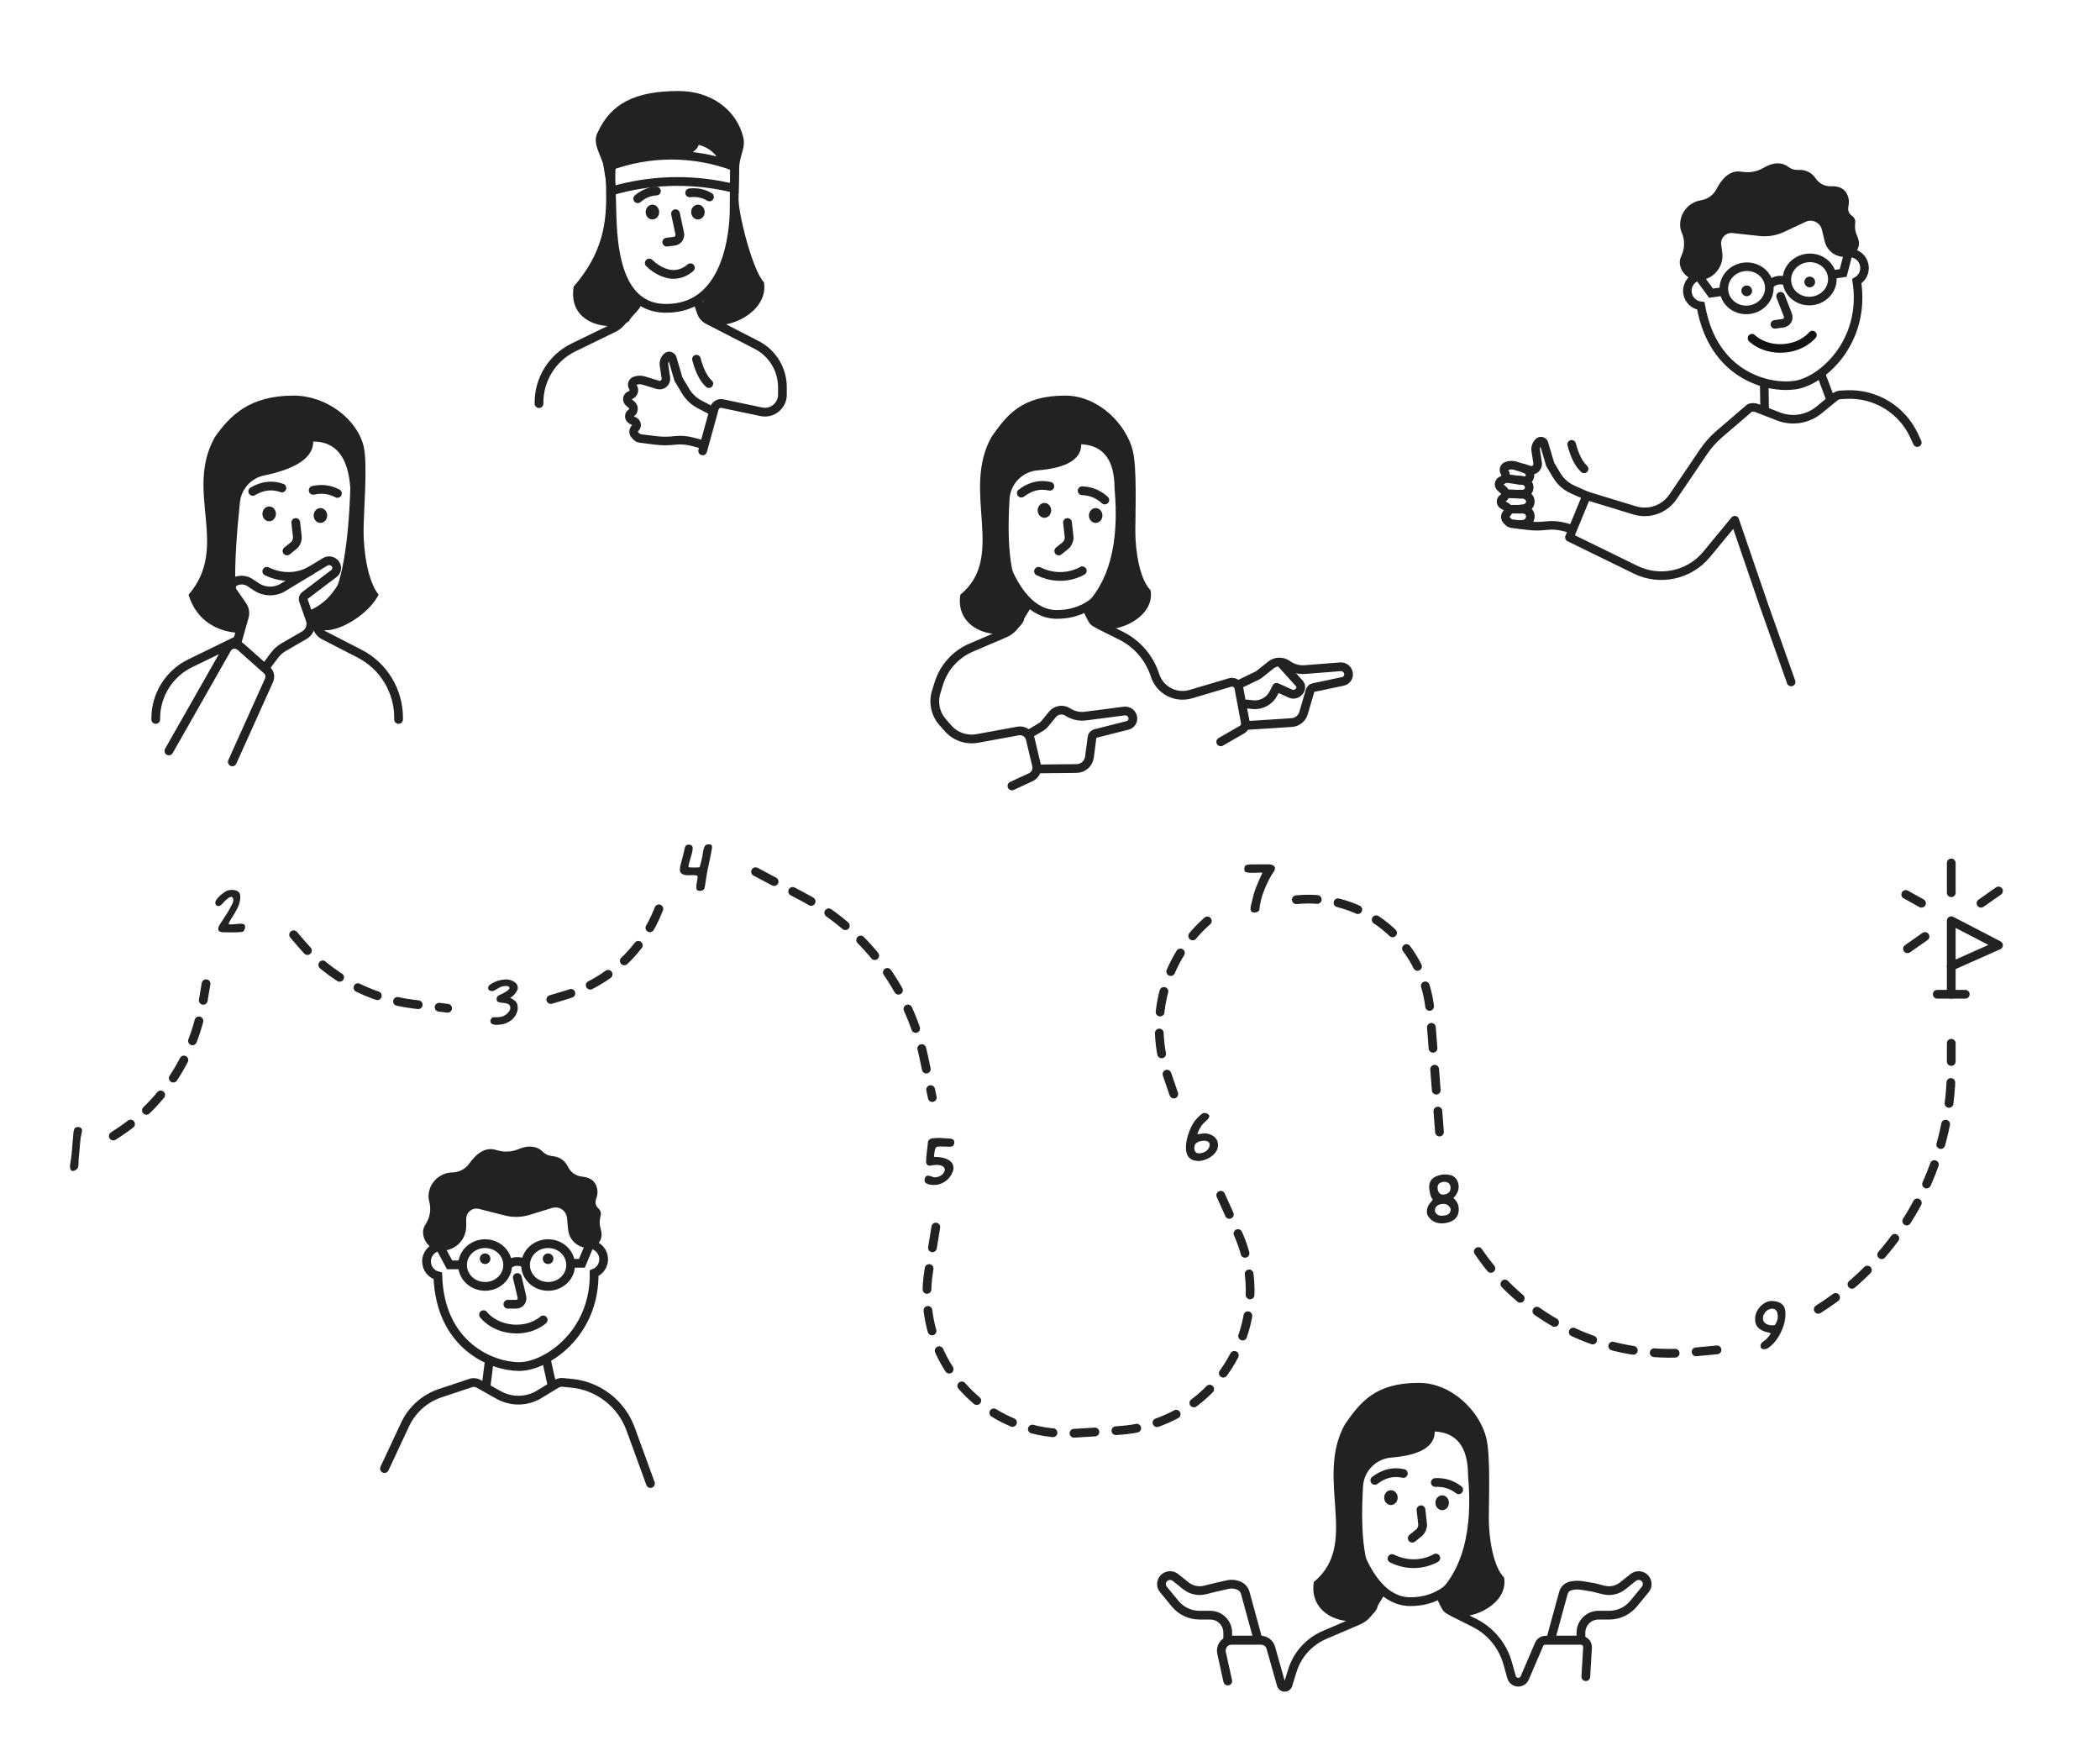
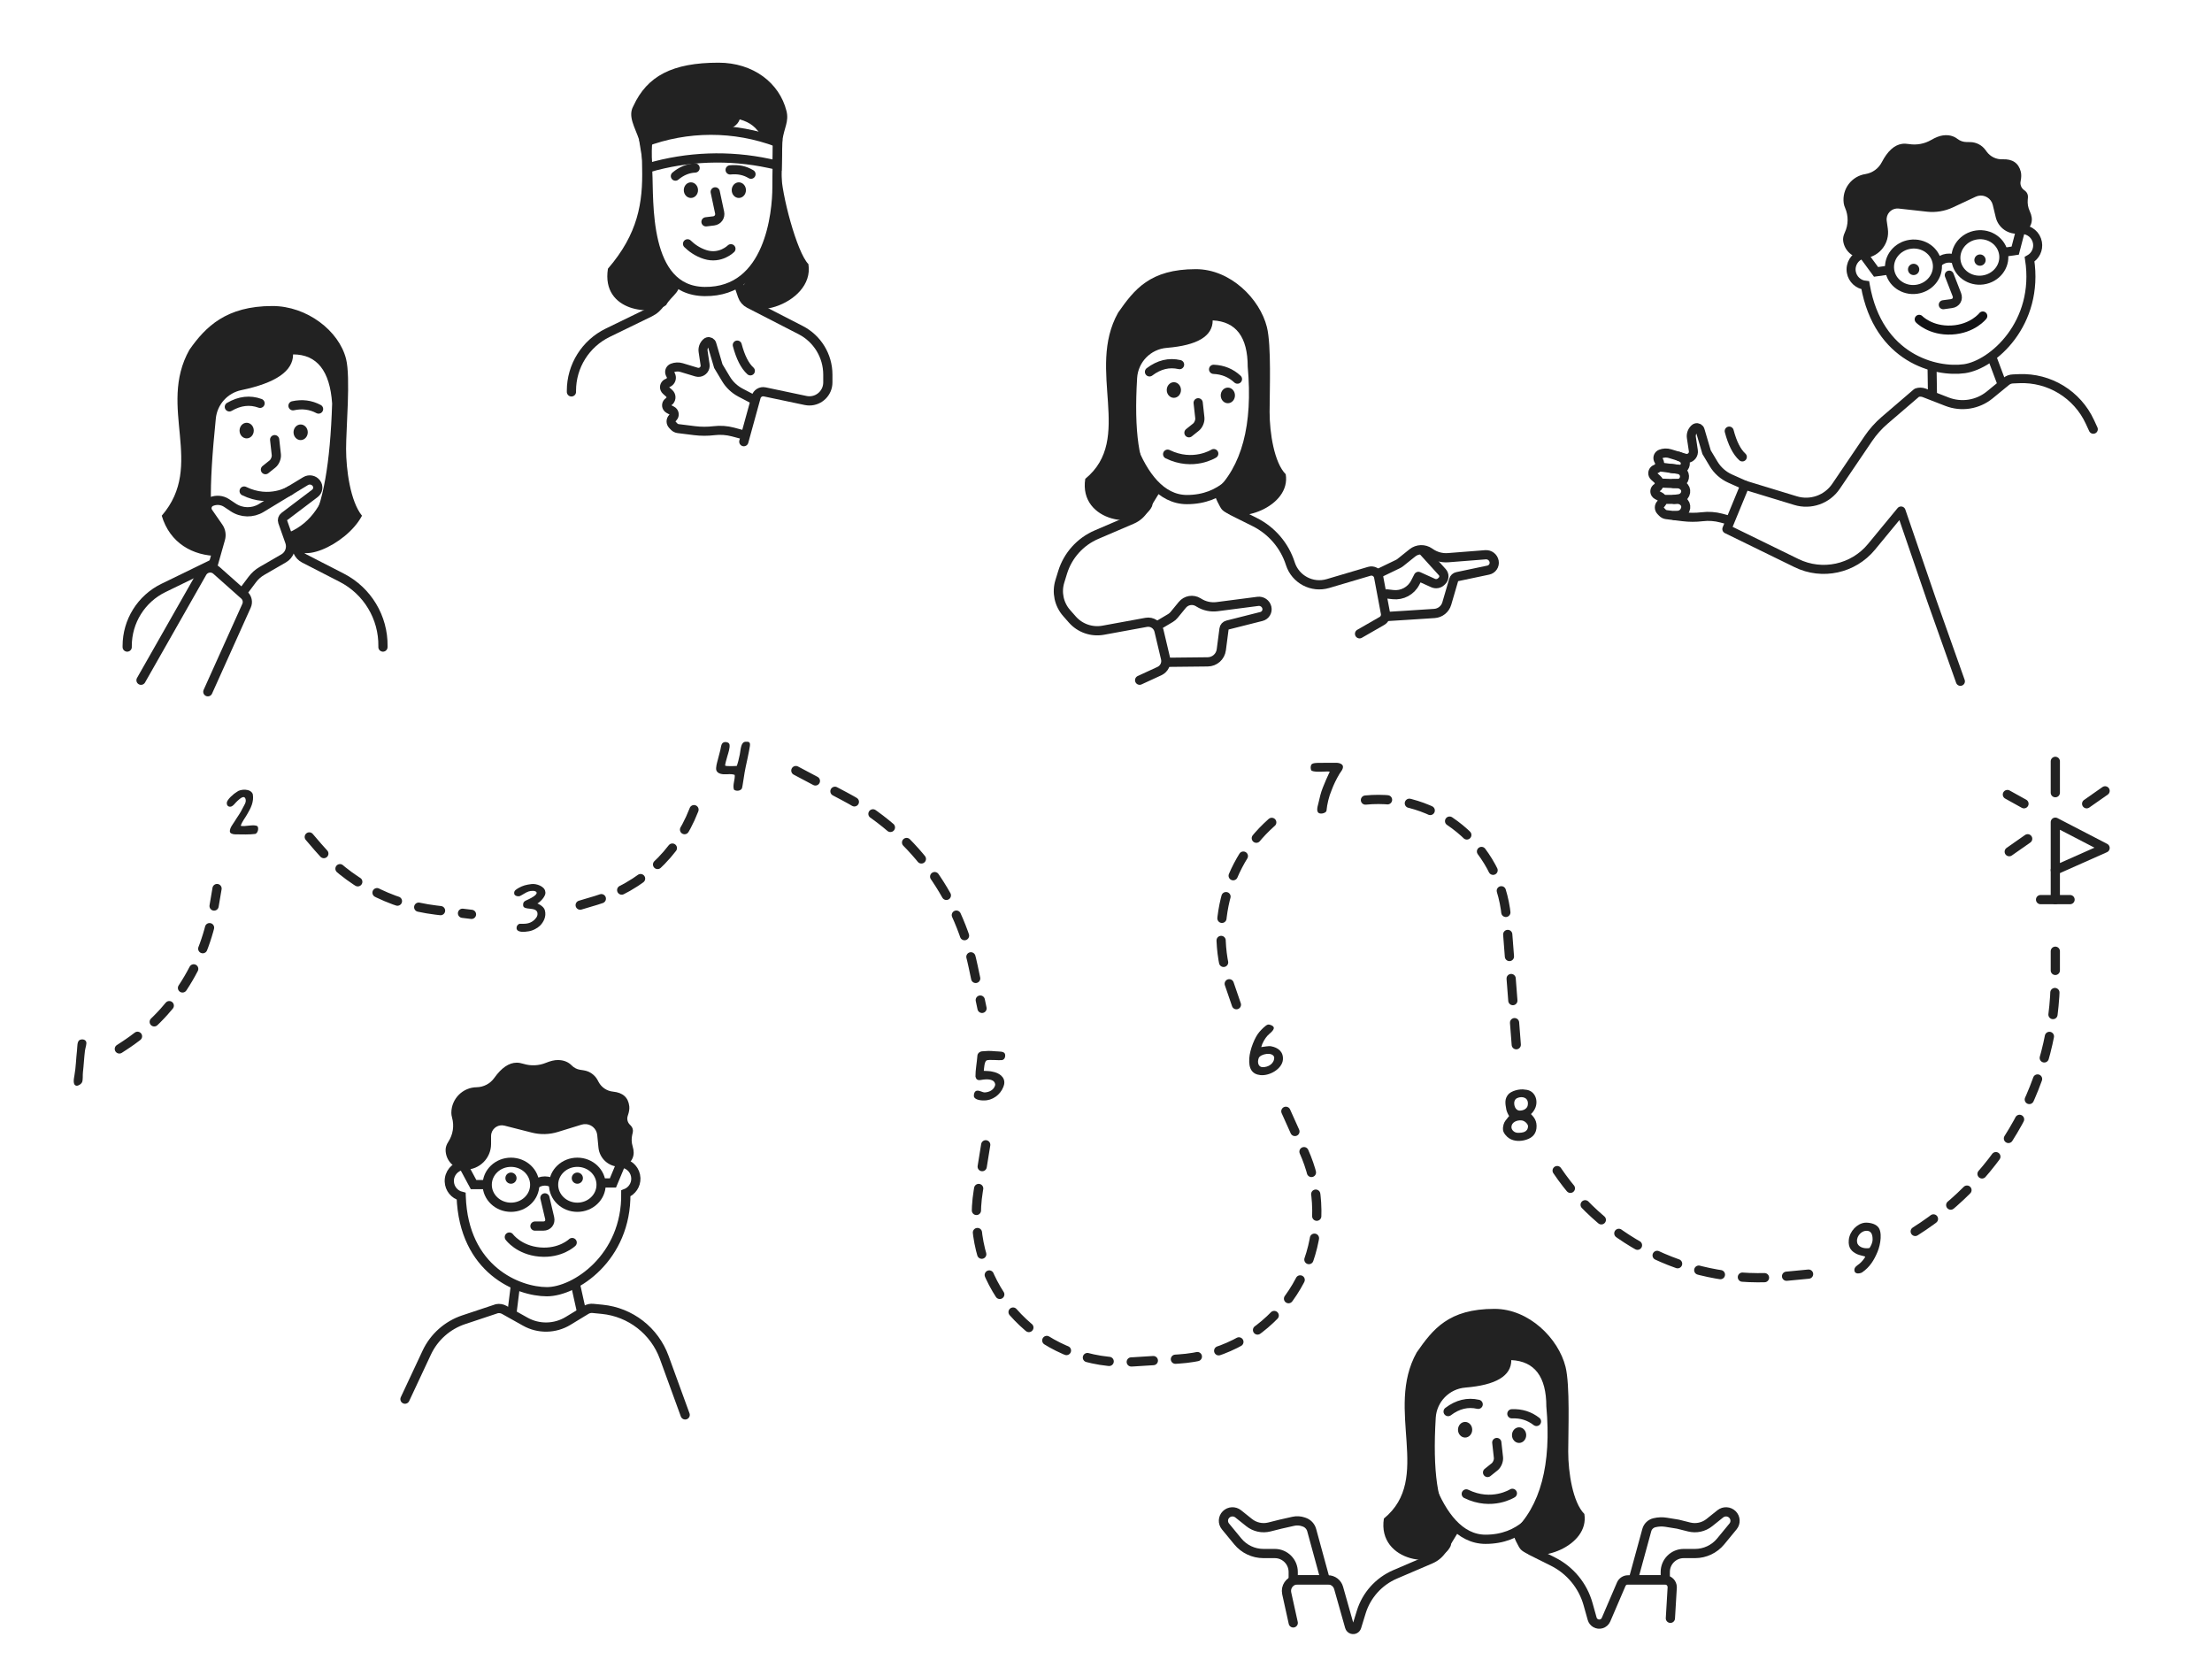
- <svg xmlns="http://www.w3.org/2000/svg" height="500" viewBox="0 0 600 500" width="600">
+ <svg xmlns="http://www.w3.org/2000/svg" height="450" viewBox="0 0 600 450" width="600">
  <g fill="none" fill-rule="evenodd">
-     <g transform="translate(20 241.1723)">
+     <g transform="translate(20 201.1723)">
      <path d="m89.849 178.316 5.905-12.615c1.977-4.223 5.6-7.448 10.024-8.922l9.015-3.003c.683-.122 1.388-.003 1.993.336l5.69 3.187c3.629 2.032 8.071 1.951 11.623-.211l4.868-2.963c.572-.348 1.244-.495 1.909-.417l2.457.241c7.659.75 14.208 5.829 16.842 13.06l5.675 15.579" stroke="#222" stroke-linecap="round" stroke-linejoin="round" stroke-width="2.5" />
      <path d="m117.98 135.091s2.879 3.326 8.554 3.326 8.554-3.326 8.554-3.326" stroke="#222" stroke-linecap="round" stroke-width="2.5" transform="matrix(-.9961947 -.08715574 -.08715574 .9961947 264.5056 11.54856)" />
      <path d="m129.86 91.328c13.99 1.224 18.98 13.694 19.642 25.665 1.889.577 3.183 2.413 3.004 4.461-.163 1.858-1.491 3.335-3.201 3.772-1.897 17.344-16.918 24.787-24.498 23.857-7.682-.943-21.668-8.589-19.93-28.457l.006-.077c-1.728-.67-2.881-2.421-2.712-4.36.189-2.166 1.962-3.812 4.077-3.901 2.861-11.561 9.905-22.159 23.611-20.96z" stroke="#222" stroke-linecap="round" stroke-width="2.5" transform="matrix(.9925462 -.1218693 .1218693 .9925462 -13.69923 16.4147)" />
      <path d="m126.907 123.726-1.284 5.458c-.285 1.211.483 2.192 1.734 2.192h2.25" stroke="#222" stroke-linecap="round" stroke-width="2.5" transform="matrix(-1 0 0 1 254.7132 0)" />
      <ellipse cx="118.6" cy="120.169" rx="6.445" ry="6.103" stroke="#222" stroke-linecap="round" stroke-width="2.5" />
      <ellipse cx="136.6" cy="120.169" rx="6.445" ry="6.103" stroke="#222" stroke-linecap="round" stroke-width="2.5" />
      <circle cx="118.6" cy="118.375" fill="#222" r="1.516" />
      <circle cx="136.6" cy="118.375" fill="#222" r="1.516" />
      <path d="m131.301 86.341c1.561 0 2.825.494 3.792 1.482.603.617 1.39 1.022 2.242 1.155l1.027.161c1.602.25 2.993 1.241 3.753 2.674l.247.466c.785 1.481 2.26 2.47 3.929 2.633 2.67.262 4.137 1.589 4.401 3.98.079.712-.057 1.564-.407 2.555-.294.832-.088 1.758.529 2.387l.301.307c.479.489.675 1.188.52 1.854l-.143.612c-.239 1.027-.204 2.098.103 3.107.193.635.289 1.217.289 1.748 0 2.112-1.713 3.825-3.825 3.825-2.965 0-5.445-2.252-5.731-5.203l-.328-3.392c-.175-1.809-1.784-3.134-3.593-2.959-.221.021-.439.065-.651.13l-6.459 1.988c-2.283.703-4.716.763-7.032.173l-7.429-1.891c-1.56-.397-3.147.545-3.544 2.105-.06.235-.09.477-.09.719v2.153c-0 3.847-3.118 6.965-6.965 6.965-2.964 0-5.368-2.403-5.368-5.368 0-.713.249-1.451.747-2.214l-0-0c1.259-1.93 1.625-4.308 1.004-6.527-.13-.463-.194-.893-.194-1.289 0-3.844 3.116-6.961 6.961-6.961-.024 0-.049 0-.072.001v0c1.894-.042 3.657-.977 4.755-2.521 1.963-2.76 3.994-4.14 6.094-4.14.538 0 1.156.107 1.853.321l0-0c1.984.608 4.118.512 6.04-.272 1.248-.509 2.328-.764 3.242-.764z" fill="#222" />
      <path d="m143.107 119.676h3.15l2.25-5.4" stroke="#222" stroke-width="2.5" />
      <path d="m112.057 120.126h-3.6l-3.15-5.85" stroke="#222" stroke-width="2.5" />
      <path d="m125.107 120.126c1.564-1.303 3.836-1.303 5.4 0" stroke="#222" stroke-width="2.5" />
      <path d="m119.849 147.088-1 8" stroke="#222" stroke-width="2.5" />
      <path d="m135.849 146.088 2 9" stroke="#222" stroke-width="2.5" />
      <path d="m1.683 80.861c.48-.2 1.4-.2 1.68.5.24.52-.22 1.68-.32 2.48-.22 1.74-.34 4.1-.54 5.74-.12.84.06 2.16-.26 2.82-.22.44-.98.98-1.52.9-1.04-.16-.7-1.86-.54-2.76.42-2.3.44-4.6.7-6.76.12-1.04-.02-2.58.8-2.92z" fill="#222" fill-rule="nonzero" />
      <path d="m45.293 22.808c1.04.34 3.68-.54 4.56.14.38.52.1 1.84-.6 2.06-1.34.2-3.8.16-5.48.12-.76-.02-1.38-.3-1.42-.74-.08-1 .88-2.1 1.24-2.7.92-1.52 1.54-2.2 2.28-3.76.34-.7 1.08-1.6.68-2.52-.44-1-1.6.18-2.14.64-.62.52-1.18 1.54-1.94 1.58-.66.04-.98-.46-.96-1.04.04-.9 1.94-2.54 2.74-2.98.92-.8 3.78-.98 4.32.64.36 2.06-.6 3.86-1.52 5.42-.52.96-1.36 1.92-1.76 3.14z" fill="#222" fill-rule="nonzero" />
      <path d="m124.199 38.608c1.32-.16 3.56.64 3.7 2.04.38 1.24-1.66 3.06-2.14 3.22 0 0 1.7.68 2.02 1.8.54 1.84-.48 3.4-1.28 4.2-.64.64-1.88 1.38-3.14 1.56-1.04.18-3.1.4-3.24-.8-.06-.56.28-1.06.78-1.24 1.32 0 2.58.12 3.8-.86.54-.46 1.24-1.14 1.08-2.1-.32-1.8-3.8-.54-3.88-2.04-.06-1.1.52-1.18 1.46-1.64.4-.2 2.32-1.1 2.2-1.8-.14-.7-1.74-.5-2.2-.32-.72.22-1.76 1-2.4 1.26-.74.14-1.36-.18-1.46-.58-.22-.98.66-1.3 1.24-1.68 1.06-.58 1.94-.84 3.46-1.02z" fill="#222" fill-rule="nonzero" />
      <path d="m179.073 12.988c-.4-1.32.34-2.66.22-3.98-.48-.22-1.32-.24-2.02-.18-1.34.1-2.64-.12-2.96-1.06-.24-.7.2-2.14.4-2.9.28-1.06.5-1.88.68-2.62.24-.98.18-2.08 1.3-2.16.58-.02 1.12.22 1.2.76.12.82-.32 2.16-.6 3.08-.26.9-.68 2.36-.58 2.56.2.2 2.4.14 3.14.08.24-.62.62-2.04.82-3.14.28-1.56.3-3.38 1.6-3.42.8-.04 1.28.04 1.14 1.12-.22 1.56-1.06 5.3-1.14 5.68-.4 1.72-.82 5.36-1.04 5.88-.34.64-1.52.84-2.16.3z" fill="#222" fill-rule="nonzero" />
      <path d="m246.853 89.268c.64.06 1.62.02 2.42.24 1.6.3 3.4 1.34 3.12 3.32-.48 2.28-2.46 4.1-4.7 4.42-1.56.2-3.34-.12-3.52-1.04-.08-.48.1-1.4.74-1.54.76-.16 1.48.44 2.2.46 1.36-.08 2.56-.78 2.84-2.06-.08-1.52-1.9-1.6-3.28-1.42-1.08.18-1.82.38-2.08-.84-.02-1.78.38-3.7.52-5.62.04-.72.7-1.2 1.38-1.22 1.26-.08 1.66-.18 3.5 0 1.04.1 2.48-.08 2.64.86.14.84-.3 1.5-.94 1.54-.82.08-3.42-.2-4.04.06-.66.26-.72 2.18-.8 2.84z" fill="#222" fill-rule="nonzero" />
      <path d="m322.103 82.828c.86-.08 1.98-.36 2.68-.22 1.82.34 3.4 1.42 3.2 3.68-.24 2.42-3.54 4.4-6.1 4.14-2.22-.24-3.22-1.68-3.02-4.56.16-2.38 1.5-5.78 2.8-7.22.34-.4 1.7-1.86 2.28-1.92.5-.08 1.52.32 1.58.86.06.74-1.28 1.66-1.66 2.08-.74.78-1.48 2.06-1.76 3.16zm-.68 2.98c-.46 1.26-.04 2.4.98 2.46 1.58.08 3.3-.96 3.22-2.68-.42-1.58-3.76-.9-4.2.22z" fill="#222" fill-rule="nonzero" />
      <path d="m337.293 5.748c1.22-.06 3.72 0 5.42-.02.66.02 1.5.38 1.56.98.08.78-.66 1.52-.96 2.04-.82 1.4-1.54 2.82-2.14 4.46-.68 1.56-1.22 3.84-1.36 5.48-.06.6-1.36 1-2 .7-.88-.38-.42-1.8-.22-2.62.38-1.58.64-2.9 1.22-4.32.6-1.56 1.22-2.9 1.88-4.32-.8-.2-3.56.3-4.9-.24-.34-.34-.36-1.16-.12-1.62.28-.48 1.04-.48 1.62-.52z" fill="#222" fill-rule="nonzero" />
      <path d="m395.273 100.996c.42.52 1.48 1.32 1.52 3.18.04 2.04-1.02 3.22-2.82 3.78-1.58.5-3.32.44-4.58-.36-.7-.42-1.62-1.46-1.7-2.28-.1-1.06.26-2.02.66-2.54.28-.36.8-1 1-1.26-.2-.24-.66-1.2-.76-1.7-.36-1.86-.44-2.94.46-4.08.76-.98 3.08-1.68 4.68-1.36 2.72.16 3.68 3.12 2.58 5.24-.28.54-.62 1-1.04 1.38zm-.8 3.32c.02-.58-.84-1.5-1.72-1.6-1.3-.14-2.78.5-2.78 1.82 0 .76.76 1.52 1.7 1.54 1.26.02 2.74-.14 2.8-1.76zm-2.28-4.26c1.16.02 2.06-.62 2.2-1.42.38-2.12-1.46-2.6-2.86-1.98-1.42.62-.84 3.38.66 3.4z" fill="#222" fill-rule="nonzero" />
      <g stroke="#222" stroke-width="2.5">
        <path d="m12.373 83.328 1.311-.854c12.869-8.38 21.648-21.758 24.215-36.899l.974-5.747" stroke-dasharray="6 6" stroke-linecap="round" />
        <path d="m63.89 25.828 2.341 2.731c8.142 9.499 19.55 15.601 31.972 17.1l9.688 1.169" stroke-dasharray="6 6" stroke-linecap="round" />
        <path d="m137.373 44.328 4.295-1.279c12.118-3.61 21.893-12.609 26.49-24.389l.715-1.832" stroke-dasharray="6 6" stroke-linecap="round" />
        <path d="m195.873 7.828 13.411 7.11c17.801 9.437 30.501 26.282 34.675 45.992l2.414 11.398" stroke-dasharray="6 6" stroke-linecap="round" />
        <path d="m247.373 109.328-2.03 12.586c-3.518 21.81 11.311 42.341 33.12 45.859 2.93.473 5.903.618 8.864.432l12.355-.772c22.048-1.378 38.805-20.369 37.427-42.417-.3-4.805-1.466-9.517-3.44-13.908l-5.297-11.781" stroke-dasharray="6 6" stroke-linecap="round" />
        <path d="m315.373 71.328-1.97-5.744c-5.928-17.291.398-36.413 15.47-46.756" stroke-dasharray="6 6" stroke-linecap="round" />
        <path d="m350.373 15.828c19.199-1.893 36.298 12.137 38.191 31.336.024.243.045.486.064.729l2.745 35.434" stroke-dasharray="6 6" stroke-linecap="round" />
        <path d="m402.373 116.328c13.562 20.035 36.983 31.065 61.067 28.76l7.933-.76" stroke-dasharray="6 6" stroke-linecap="round" />
      </g>
    </g>
-     <path d="m505.8 371.64c.98-.1 2.7.16 3.54 1.06 1.32 1.3.78 4.8-.06 6.82-.96 2.3-2.1 4.16-4.2 5.6-.44.26-1.98.66-2.08-.58-.08-.88.8-1.32 1.4-1.8.48-.38 1.42-1.46 1.54-1.92-.3-.12-1.66-.4-2.22-.66-1.4-.68-2.46-1.62-2.24-3.86.24-2.42 2.32-4.44 4.32-4.66zm-1.96 5.68c.56 1.14 2.14 1.4 3.26 1.18.38-.58.84-1.4.84-2.36 0-1.54-.52-2.52-2.04-2.28-1.24.2-2.64 1.78-2.06 3.46z" fill="#222" fill-rule="nonzero" />
+     <path d="m505.8 331.64c.98-.1 2.7.16 3.54 1.06 1.32 1.3.78 4.8-.06 6.82-.96 2.3-2.1 4.16-4.2 5.6-.44.26-1.98.66-2.08-.58-.08-.88.8-1.32 1.4-1.8.48-.38 1.42-1.46 1.54-1.92-.3-.12-1.66-.4-2.22-.66-1.4-.68-2.46-1.62-2.24-3.86.24-2.42 2.32-4.44 4.32-4.66zm-1.96 5.68c.56 1.14 2.14 1.4 3.26 1.18.38-.58.84-1.4.84-2.36 0-1.54-.52-2.52-2.04-2.28-1.24.2-2.64 1.78-2.06 3.46z" fill="#222" fill-rule="nonzero" />
    <g stroke="#222" stroke-linecap="round" stroke-width="2.5">
-       <path d="m557.5 263 13.5 7-13.5 6z" stroke-linejoin="round" />
-       <path d="m557.5 276v8" />
-       <path d="m553.5 284h8" />
-       <path d="m519.5 374c23.656-14.94 38-40.966 38-68.944v-7.056" stroke-dasharray="6 6" />
-       <path d="m544.5 255.5 4.5 2.5" />
-       <path d="m566 258 5-3.5" />
-       <path d="m545 271 5-3.5" />
-       <path d="m557.5 246.5v8.5" />
+       <path d="m557.5 223 13.5 7-13.5 6z" stroke-linejoin="round" />
+       <path d="m557.5 236v8" />
+       <path d="m553.5 244h8" />
+       <path d="m519.5 334c23.656-14.94 38-40.966 38-68.944v-7.056" stroke-dasharray="6 6" />
+       <path d="m544.5 215.5 4.5 2.5" />
+       <path d="m566 218 5-3.5" />
+       <path d="m545 231 5-3.5" />
+       <path d="m557.5 206.5v8.5" />
    </g>
-     <g transform="translate(44.5 113)">
+     <g transform="translate(34.5 83)">
      <path d="m24.4 60.012c-7.95-8.145-7.525-26.059-7.525-31.887 0-18.125 11.091-25.138 23.75-23.75 12.659 1.388 16.875 8.75 16.875 26.875 0 5.625.833 25.477-13.28 31.37" stroke="#222" stroke-linecap="round" stroke-width="2.5" />
      <path d="m38.125 36.25-.453 4.073c-.095.857.372 1.987 1.045 2.526l1.908 1.526" stroke="#222" stroke-linecap="round" stroke-width="2.5" transform="matrix(-1 0 0 1 78.125 0)" />
      <ellipse cx="32.407" cy="33.784" fill="#222" rx="1.93" ry="2.119" />
      <ellipse cx="47.05" cy="34.248" fill="#222" rx="1.93" ry="2.119" />
      <path d="m23.125 70-13.281 6.461c-6.022 2.93-9.844 9.04-9.844 15.737v.303" stroke="#222" stroke-linecap="round" stroke-width="2.5" />
      <path d="m28.125 28.75c2.083-2.5 4.583-3.75 7.5-3.75" stroke="#222" stroke-linecap="round" stroke-width="2.5" transform="matrix(.9396926 .3420201 -.3420201 .9396926 11.11409 -9.281131)" />
      <path d="m45 26.875c2.5-.417 4.792 0 6.875 1.25" stroke="#222" stroke-linecap="round" stroke-width="2.5" transform="matrix(.9986295 -.05233596 .05233596 .9986295 -1.368768 2.572604)" />
      <path d="m30.965 22.814c9.357-1.947 14.035-5.177 14.035-9.689 6.458 0 9.988 4.439 10.59 13.317-.509 16.23-2.476 27.316-5.901 33.258-.302.524-4.245 3.541-4.569 4.05 0 7.291 14.255 1.285 18.571-6.875-3.159-3.875-4.316-12.5-4.316-18.125s1.25-19.375 0-24.375c-1.916-7.664-10.625-14.375-20-14.375-12.5 0-18.125 5.625-22.5 11.875-8.75 15.625 4.375 31.25-7.5 45 2.188 7.406 8.404 10.927 15.396 10.927-.301-.752.649-6.088 0-6.36-2.495-1.048-2.738-11.367-.728-30.955l-0-0c.389-3.793 3.189-6.897 6.922-7.673z" fill="#222" />
      <g stroke="#222" stroke-linecap="round" stroke-width="2.5">
        <path d="m32.293 47.499s3.632 5.499 11.358 5.224" transform="matrix(-.9135455 -.4067366 -.4067366 .9135455 93.04543 19.77742)" />
        <path d="m44.375 62.5 1.958 4.212c.352.756.945 1.374 1.687 1.755l10.193 5.236c6.945 3.568 11.271 10.762 11.166 18.569l-.003.228" />
        <path d="m31.25 77.75 2.678-3.571c.707-.943 1.598-1.734 2.619-2.324l5.895-3.41c1.562-.904 2.259-2.792 1.659-4.494l-1.915-5.429c-.181-.513-.009-1.084.424-1.413l8.305-6.286c.871-.659 1.042-1.899.383-2.77-.002-.003-.004-.006-.006-.008-.687-.898-1.941-1.134-2.908-.548l-12.03 7.291c-2.352 1.425-5.316 1.361-7.604-.164l-1.77-1.18c-1.235-.824-2.803-.967-4.168-.383-.987.423-1.444 1.566-1.021 2.552.051.12.115.234.189.341l2.803 4.046c.638.921.831 2.079.526 3.158l-2.185 7.716" />
        <path d="m3.75 101.5 16.599-29.191c.682-1.2 2.209-1.62 3.409-.937.152.086.294.189.425.305l7.57 6.729c.817.726 1.067 1.898.619 2.894l-10.496 23.325" />
      </g>
    </g>
-     <g transform="translate(331 395)">
+     <g transform="translate(331 355)">
      <g stroke="#222" stroke-linecap="round" stroke-width="2.5">
        <path d="m63.71 59.5-3.421 5.596c-.757 1.239-1.881 2.211-3.215 2.783l-9.642 4.133c-4.422 1.895-7.787 5.639-9.202 10.238l-1.234 4.011c-.162.528-.722.824-1.25.662-.324-.1-.576-.357-.668-.684l-2.983-10.555c-.365-1.292-1.544-2.184-2.887-2.184h-8.263c-1.657 0-3 1.343-3 3 0 .218.024.434.071.647l1.773 8.03" />
        <path d="m81.375 60.5 1.002 2.924c.319.932.993 1.701 1.875 2.141l5.955 2.969c4.669 2.327 8.136 6.519 9.547 11.541l1.117 3.976c.299 1.063 1.403 1.683 2.466 1.385.582-.163 1.059-.581 1.297-1.137l4.113-9.586c.315-.735 1.038-1.211 1.838-1.211h10.002c1.105 0 2 .895 2 2 0 .039-.001.079-.004.118l-.493 8.311" />
        <path d="m73.125 36.25-.453 4.073c-.095.857.372 1.987 1.045 2.526l1.908 1.526" transform="matrix(-1 0 0 1 148.125 0)" />
      </g>
      <ellipse cx="66.407" cy="32.784" fill="#222" rx="1.93" ry="2.119" />
      <ellipse cx="81.05" cy="34.248" fill="#222" rx="1.93" ry="2.119" />
      <path d="m62.125 28.75c2.083-2.5 4.583-3.75 7.5-3.75" stroke="#222" stroke-linecap="round" stroke-width="2.5" transform="matrix(.9743701 .2249511 -.2249511 .9743701 7.733932 -14.12985)" />
      <path d="m79 28.875c2.5-.417 4.792 0 6.875 1.25" stroke="#222" stroke-linecap="round" stroke-width="2.5" transform="matrix(.9925462 .1218693 -.1218693 .9925462 4.200101 -9.827298)" />
      <path d="m67.293 47.499s3.632 5.499 11.358 5.224" stroke="#222" stroke-linecap="round" stroke-width="2.5" transform="matrix(-.9135455 -.4067366 -.4067366 .9135455 160.0195 34.0132)" />
      <path d="m66.465 21.353c8.317-.676 12.475-3.161 12.475-7.456 6.333.319 9.5 4.511 9.5 12.576 1.429 15.764-1.592 27.106-9.064 34.028-.01 1.08 1.584 4.216 2.122 4.758 4.181 4.208 18.729-.773 17.253-9.633-3.125-3.125-4.375-11.25-4.375-16.875s.518-18.042-.732-23.042c-1.916-7.664-9.893-15.708-19.268-15.708-12.5 0-16.714 5.548-21.089 11.798-8.75 15.625 4.375 34.202-8.911 45.077-1.875 11.875 15 14.281 18.125 7.406.432-2.375 1.131-5.299 0-6.647-3.579-4.266-4.933-13.629-4.06-28.087l-0-0c.262-4.348 3.684-7.842 8.026-8.194z" fill="#222" />
      <path d="m71.951 62.5c-14.178 0-19.076-26.777-19.076-34.375 0-18.125 11.091-25.138 23.75-23.75s16.337 8.165 16.337 26.29c0 6.631-2.193 31.835-21.012 31.835z" stroke="#222" stroke-linecap="round" stroke-width="2.5" />
      <path d="m28.48 73.5-3.687-13.488c-.276-1.009-1.032-1.817-2.021-2.158l-.237-.082c-.878-.303-1.824-.356-2.73-.152l-3.434.773c-.016.004-.032.007-.047.011l-3.017.757c-1.916.481-3.946.039-5.489-1.195l-2.962-2.369c-.98-.784-2.392-.712-3.287.168-.888.873-.962 2.279-.171 3.241l3.353 4.073c1.71 2.077 4.259 3.281 6.949 3.281h3.081c2.761 0 5 2.239 5 5v2.139z" stroke="#222" stroke-linecap="round" stroke-width="2.5" />
      <path d="m140.48 73.5-3.69-13.497c-.27-.989-1.058-1.751-2.055-1.99l-.06-.014c-1.028-.246-2.094-.285-3.137-.116l-3.107.503c-.056.009-.112.021-.167.034l-2.958.742c-1.916.481-3.946.039-5.489-1.195l-2.962-2.369c-.98-.784-2.392-.712-3.287.168-.888.873-.962 2.279-.171 3.241l3.353 4.073c1.71 2.077 4.259 3.281 6.949 3.281h3.081c2.761 0 5 2.239 5 5v2.139z" stroke="#222" stroke-linecap="round" stroke-width="2.5" transform="matrix(-1 0 0 1 252.4805 0)" />
    </g>
-     <g transform="translate(154 26)">
+     <g transform="translate(155 17)">
      <path d="m36.126 62.07c-16.625-.206-15.014-24.886-15.436-32.406-.958-17.055 2.372-19.284 19.935-19.284s15.123 5.336 15.123 23.461c0 6.631-1.918 28.448-19.622 28.229z" stroke="#222" stroke-linecap="round" stroke-width="2.5" />
      <path d="m38.125 35.039-1.194 5.602c-.238 1.117.484 2.134 1.607 2.27l2.087.253" stroke="#222" stroke-linecap="round" stroke-width="2.5" transform="matrix(-1 0 0 1 77.125 0)" />
      <ellipse cx="32.407" cy="34.573" fill="#222" rx="1.93" ry="2.119" />
      <ellipse cx="45.407" cy="34.573" fill="#222" rx="1.93" ry="2.119" />
      <g stroke="#222" stroke-linecap="round">
        <path d="m27.71 59.289-3.517 5.752c-.698 1.141-1.707 2.059-2.91 2.644l-11.439 5.565c-6.022 2.93-9.844 9.04-9.844 15.737v.303" stroke-width="2.5" />
        <path d="m43.125 30.539c1.528-1.167 3.361-1.75 5.5-1.75" stroke-width="2.5" transform="matrix(-.9945219 .1045285 .1045285 .9945219 88.39795 -4.63274)" />
        <path d="m28.125 30.539c1.528-1.167 3.361-1.75 5.5-1.75" stroke-width="2.5" transform="matrix(-.7660444 .6427876 .6427876 .7660444 35.45891 -12.90599)" />
        <path d="m44.918 76.617c.926 3.29 2.153 5.606 3.683 6.947" stroke-width="2.45" transform="matrix(.9998477 .01745241 -.01745241 .9998477 1.404894 -.80386)" />
        <path d="m49.676 88.872-3.653-1.091c-1.764-.527-3.349-1.53-4.58-2.899l-2.697-3-2.886-5.561c-.228-.439-.768-.61-1.207-.382-.133.069-.247.17-.33.295l-.074.111c-.483.718-.598 1.622-.308 2.438l1.202 3.387c.336.947-.159 1.988-1.107 2.324-.254.09-.525.123-.793.095l-4.205-.429c-.851-.087-1.707.116-2.429.575-.548.348-.71 1.075-.361 1.623.024.038.051.075.08.111l.208.256c.523.644.425 1.591-.219 2.114-.036.03-.074.057-.113.084l-.192.128c-.545.364-.692 1.1-.328 1.645.098.147.228.27.38.361l1.001.596c.692.412.919 1.306.507 1.998-.068.114-.151.219-.248.311-.449.427-.466 1.137-.039 1.586.133.14.301.243.486.3l.933.284c.611.186.955.832.769 1.443-.031.101-.075.197-.132.286l-.126.197c-.389.608-.231 1.415.359 1.832l.526.371c.342.241.756.358 1.174.329l4.496-.307c1.751-.12 3.482-.453 5.152-.993 1.661-.537 3.41-.751 5.152-.631l2.085.144" stroke-width="2.45" transform="matrix(.9816272 .190809 -.190809 .9816272 17.43522 -5.458322)" />
        <path d="m45.375 60.289 1.01 2.949c.314.917.972 1.677 1.834 2.12l13.958 7.171c4.526 2.325 7.372 6.987 7.372 12.075v2.126c0 2.761-2.239 5-5 5-.346 0-.691-.036-1.03-.107l-11.097-2.335c-1.034-.218-2.06.407-2.34 1.426l-3.324 12.075" stroke-width="2.5" />
        <path d="m31.294 49.216s2.18 3.391 6.482 2.986c2.253-.212 4.072-1.077 5.295-1.854" stroke-width="2.5" transform="matrix(-.9781476 -.2079117 -.2079117 .9781476 84.09921 8.839183)" />
      </g>
      <path d="m29.831 18.57c9.442 1.055 14.713-.01 15.814-3.195 2.942.851 4.463 2.146 6.04 4.71.624 1.014 2.904-.583 3.442 1.563.416 1.659.416 5.967 0 12.925.39 10.618-2.771 19.594-9.482 26.927-.895 10.352 20.505 4.375 18.63-6.875-3.125-3.125-7.375-19.25-7.375-24.875 0-2.422-.008-6.327.342-8.798.462-3.267 1.803-4.994 1.091-7.84-1.916-7.664-9.058-13.111-18.433-13.111-12.5 0-19.359 3.588-23.113 11.787-1.558 2.783.459 5.737 1.594 9.165.852 2.575.748 5.725.793 7.561.231 9.445-1.103 17.9-9.274 27.362-1.875 11.875 12.404 12.824 15.812 9.828 1.256-2.422 5.173-4.289 2.523-6.453-4.402-3.595-7.105-14.088-8.11-31.479l-0.0 0c-.279-4.824 3.406-8.961 8.23-9.24.492-.028.986-.015 1.476.039z" fill="#222" />
      <path d="m19.732 21.648c11.633-4.419 24.481-4.434 36.124-.041l.108.041-.178 6.141-2.206-.471c-10.842-2.316-22.089-1.908-32.734 1.189z" stroke="#222" stroke-linecap="round" stroke-width="2.5" />
    </g>
-     <g transform="translate(266 113)">
+     <g transform="translate(286 73)">
      <g stroke="#222" stroke-linecap="round" stroke-width="2.5">
        <path d="m27.71 59.5-3.421 5.596c-.757 1.239-1.881 2.211-3.215 2.783l-9.642 4.133c-4.422 1.895-7.787 5.639-9.202 10.238l-.75 2.437c-.92 2.99-.221 6.244 1.846 8.592l1.538 1.748c2.088 2.372 5.267 3.475 8.375 2.907l11.667-2.134c1.571-.287 3.091.706 3.459 2.26l1.787 7.543c.329 1.389-.367 2.818-1.663 3.416l-5.364 2.473" />
        <path d="m45.375 60.5 1.002 2.924c.319.932.993 1.701 1.875 2.141l6.061 3.021c4.62 2.303 8.113 6.375 9.686 11.292 1.367 4.274 5.899 6.672 10.202 5.398l11.219-3.321c1.059-.314 2.172.291 2.485 1.35.019.065.035.131.048.198l1.848 9.818c.157.836-.231 1.68-.969 2.104l-6.053 3.479" />
        <g transform="matrix(-.544639 -.8386706 -.8386706 .544639 129.9117 90.48651)">
          <path d="m13.375 34.061 4.718-2.786c.007-.004.013-.008.02-.012l6.481-3.85c1.355-.805 2.062-2.371 1.77-3.919l-1.241-6.579c-.085-.453.085-.915.444-1.205l6.708-5.411c.861-.694 1.011-1.948.339-2.826-.686-.897-1.94-1.13-2.903-.54l-8.645 5.294c-1.478.905-3.224 1.27-4.941 1.034l-.231-.032c-1.712-.236-3.374.683-4.085 2.258l-1.7 3.768c-.116.258-.262.502-.433.727l-3.631 4.776" transform="matrix(-.8660254 -.5 -.5 .8660254 47.18418 12.64296)" />
          <path d="m23.647 32.008-1.066-1.298c-1.583-1.927-1.809-4.633-.567-6.796l.959-1.671-3.671-2.354c-.692-.444-1.042-1.266-.882-2.072l.055-.277c.178-.9 1.037-1.497 1.943-1.35l7.696 1.25" stroke-linejoin="round" />
        </g>
        <path d="m37.125 36.25-.453 4.073c-.095.857.372 1.987 1.045 2.526l1.908 1.526" transform="matrix(-1 0 0 1 76.125 0)" />
      </g>
      <ellipse cx="32.407" cy="32.784" fill="#222" rx="1.93" ry="2.119" />
      <ellipse cx="47.05" cy="34.248" fill="#222" rx="1.93" ry="2.119" />
      <path d="m26.125 28.75c2.083-2.5 4.583-3.75 7.5-3.75" stroke="#222" stroke-linecap="round" stroke-width="2.5" transform="matrix(.9743701 .2249511 -.2249511 .9743701 6.811254 -6.031608)" />
      <path d="m43 27.875c2.5-.417 4.792 0 6.875 1.25" stroke="#222" stroke-linecap="round" stroke-width="2.5" transform="matrix(.9781476 .2079117 -.2079117 .9781476 6.924011 -9.033813)" />
      <path d="m31.293 47.499s3.632 5.499 11.358 5.224" stroke="#222" stroke-linecap="round" stroke-width="2.5" transform="matrix(-.9135455 -.4067366 -.4067366 .9135455 91.13189 19.37068)" />
      <path d="m30.465 21.353c8.317-.676 12.475-3.161 12.475-7.456 6.333.319 9.5 4.511 9.5 12.576 1.429 15.764-1.592 27.106-9.064 34.028-.01 1.08 1.584 4.216 2.122 4.758 4.181 4.208 18.729-.773 17.253-9.633-3.125-3.125-4.375-11.25-4.375-16.875s.518-18.042-.732-23.042c-1.916-7.664-9.893-15.708-19.268-15.708-12.5 0-16.714 5.548-21.089 11.798-8.75 15.625 4.375 34.202-8.911 45.077-1.875 11.875 15 14.281 18.125 7.406.432-2.375 1.131-5.299 0-6.647-3.579-4.266-4.933-13.629-4.06-28.087l-0-0c.262-4.348 3.684-7.842 8.026-8.194z" fill="#222" />
      <path d="m35.951 62.5c-14.178 0-19.076-26.777-19.076-34.375 0-18.125 11.091-25.138 23.75-23.75s16.337 8.165 16.337 26.29c0 6.631-2.193 31.835-21.012 31.835z" stroke="#222" stroke-linecap="round" stroke-width="2.5" />
      <path d="m35.455 110.441 9.89-4.53c1.699-.778 2.566-2.689 2.032-4.48l-1.631-5.479c-.146-.491.022-1.022.425-1.339l7.475-5.876c.866-.681 1.024-1.932.355-2.807-.687-.897-1.94-1.132-2.905-.543l-9.515 5.806c-1.476.9-3.217 1.263-4.93 1.027l-.238-.033c-1.652-.228-3.216.805-3.656 2.412l-.929 3.388c-.116.422-.304.82-.557 1.176l-2.391 3.375" stroke="#222" stroke-linecap="round" stroke-width="2.5" transform="matrix(.9135455 .4067366 -.4067366 .9135455 43.24934 -8.680641)" />
    </g>
-     <g transform="translate(424.5 42)">
+     <g transform="translate(444.5 32)">
      <path d="m24.481 84.953c.926 3.29 2.153 5.606 3.683 6.947" stroke="#222" stroke-linecap="round" stroke-width="2.45" transform="matrix(.9998477 .01745241 -.01745241 .9998477 1.547268 -.445916)" />
      <path d="m29.212 97.111-4.263-.991c-1.998-.465-3.805-1.532-5.176-3.057l-2.473-2.75-2.886-5.561c-.228-.439-.768-.61-1.207-.382-.133.069-.247.17-.33.295l-.074.111c-.483.718-.598 1.622-.308 2.438l1.202 3.387c.336.947-.159 1.988-1.107 2.324-.254.09-.525.123-.793.095l-4.205-.429c-.851-.087-1.707.116-2.429.575-.548.348-.71 1.075-.361 1.623.024.038.051.075.08.111l.208.256c.523.644.425 1.591-.219 2.114-.036.03-.074.057-.113.084l-.192.128c-.545.364-.692 1.1-.328 1.645.098.147.228.27.38.361l1.001.596c.692.412.919 1.306.507 1.998-.068.114-.151.219-.248.311-.449.427-.466 1.137-.039 1.586.133.14.301.243.486.3l.933.284c.611.186.955.832.769 1.443-.031.101-.075.197-.132.286l-.126.197c-.389.608-.231 1.415.359 1.832l.526.371c.342.241.756.358 1.174.329l4.496-.307c1.751-.12 3.482-.453 5.152-.993 1.661-.537 3.41-.751 5.152-.631l2.085.144" stroke="#222" stroke-linecap="round" stroke-width="2.45" transform="matrix(.9816272 .190809 -.190809 .9816272 18.65871 -1.305002)" />
      <g transform="matrix(.9902681 -.1391731 .1391731 .9902681 10.23819 14.88758)">
        <g stroke-width="2.45">
          <path d="m57.073 147.284-4.538-22.234c-.044-.217-.088-.435-.13-.653l-4.845-25.104-9.295 8.515c-5.73 5.25-14.313 5.884-20.753 1.533l-17.425-11.772 6.508-11.102 13.016 6.06c3.898 1.815 8.523.877 11.406-2.312l10.46-11.57c1.505-1.665 3.225-3.121 5.115-4.332l9.677-6.197c.69-.123 1.402-.003 2.013.339l5.748 3.219c3.665 2.053 8.152 1.971 11.741-.213l4.917-2.993c.578-.352 1.256-.5 1.928-.421l1.664.163c8.153.799 15.017 6.442 17.376 14.288l.63 2.095" stroke="#222" stroke-linecap="round" stroke-linejoin="round" />
          <path d="m59.49 49.242s2.908 3.36 8.64 3.36c5.732 0 8.64-3.36 8.64-3.36" stroke="#131315" stroke-linecap="round" transform="matrix(-.9961947 -.08715574 -.08715574 .9961947 140.4388 6.131689)" />
          <path d="m71.49 5.038c14.131 1.236 19.172 13.832 19.84 25.924 1.908.583 3.216 2.438 3.035 4.506-.164 1.877-1.505 3.368-3.233 3.81-1.917 17.52-17.089 25.038-24.746 24.098-7.76-.953-21.887-8.676-20.131-28.744l.007-.077c-1.746-.677-2.911-2.445-2.74-4.405.191-2.187 1.981-3.851 4.117-3.94 2.89-11.677 10.005-22.383 23.85-21.171z" stroke="#222" stroke-linecap="round" transform="matrix(.9925462 -.1218693 .1218693 .9925462 -3.653849 8.656993)" />
          <path d="m68.506 37.762-1.297 5.513c-.288 1.223.488 2.214 1.752 2.214h2.273" stroke="#222" stroke-linecap="round" transform="matrix(-1 0 0 1 137.9215 0)" />
          <ellipse cx="60.116" cy="34.17" rx="6.51" ry="6.165" stroke="#222" stroke-linecap="round" />
          <ellipse cx="78.298" cy="34.17" rx="6.51" ry="6.165" stroke="#222" stroke-linecap="round" />
        </g>
        <circle cx="60.058" cy="34.887" fill="#222" r="1.531" />
        <circle cx="78.24" cy="34.887" fill="#222" r="1.531" />
        <path d="m72.945 0c1.577 0 2.854.499 3.83 1.497.609.623 1.404 1.032 2.265 1.167l1.038.162c1.619.253 3.023 1.254 3.791 2.701l.25.471c.793 1.496 2.283 2.495 3.968 2.66 2.697.265 4.179 1.605 4.445 4.021.079.719-.058 1.58-.411 2.581-.297.84-.089 1.775.535 2.411l.304.31c.484.493.682 1.2.525 1.873l-.144.618c-.242 1.037-.206 2.12.104 3.139.195.641.292 1.23.292 1.765 0 2.134-1.73 3.864-3.864 3.864-2.995 0-5.5-2.275-5.788-5.255l-.332-3.427c-.177-1.827-1.802-3.166-3.629-2.989-.223.022-.443.066-.658.132l-6.524 2.008c-2.306.71-4.764.77-7.103.175l-7.504-1.911c-1.576-.401-3.178.551-3.58 2.127-.06.237-.091.481-.091.726v2.174c-0 3.885-3.15 7.035-7.035 7.035-2.994 0-5.422-2.427-5.422-5.422 0-.72.252-1.465.755-2.236l-0-0c1.272-1.949 1.642-4.352 1.015-6.593-.131-.468-.196-.902-.196-1.302 0-3.883 3.148-7.031 7.031-7.031-.025 0-.049 0-.073.001v0c1.913-.043 3.694-.987 4.803-2.547 1.983-2.788 4.035-4.182 6.156-4.182.544 0 1.168.108 1.872.324l0-0c2.004.615 4.16.517 6.101-.275 1.26-.514 2.352-.772 3.275-.772z" fill="#222" />
        <path d="m84.87 33.671h3.182l2.273-5.455" stroke="#222" stroke-width="2.45" />
        <path d="m53.506 34.126h-3.636l-3.182-5.909" stroke="#222" stroke-width="2.45" />
        <path d="m66.688 34.126c1.58-1.317 3.875-1.317 5.455 0" stroke="#222" stroke-width="2.45" />
        <path d="m61.378 61.361-1.01 8.081" stroke="#222" stroke-width="2.45" />
        <path d="m77.539 60.351 2.02 9.091" stroke="#222" stroke-width="2.45" />
      </g>
      <g stroke="#222" stroke-linecap="round" stroke-width="2.45">
        <path d="m9.682 107.832.994-.08c.817-.066 1.531-.578 1.853-1.332l.084-.195c.272-.634.172-1.366-.259-1.905-.442-.553-1.112-.875-1.821-.875h-3.779" />
        <path d="m9.601 103.445 1.334-.183c.716-.098 1.333-.555 1.634-1.212l.017-.037c.287-.624.197-1.357-.232-1.893-.445-.556-1.109-.891-1.82-.919l-4.802-.19" />
        <path d="m9.393 99.143 1.298-.04c.656-.02 1.245-.409 1.522-1.004l.03-.064c.264-.567.23-1.228-.092-1.764-.325-.542-.879-.905-1.506-.985l-4.914-.632" />
        <path d="m10.794 91.742.763.346c.482.218.848.631 1.006 1.136.157.499.071 1.043-.233 1.47l-.006.008c-.301.423-.807.65-1.324.594l-2.172-.237" />
      </g>
    </g>
  </g>
</svg>
